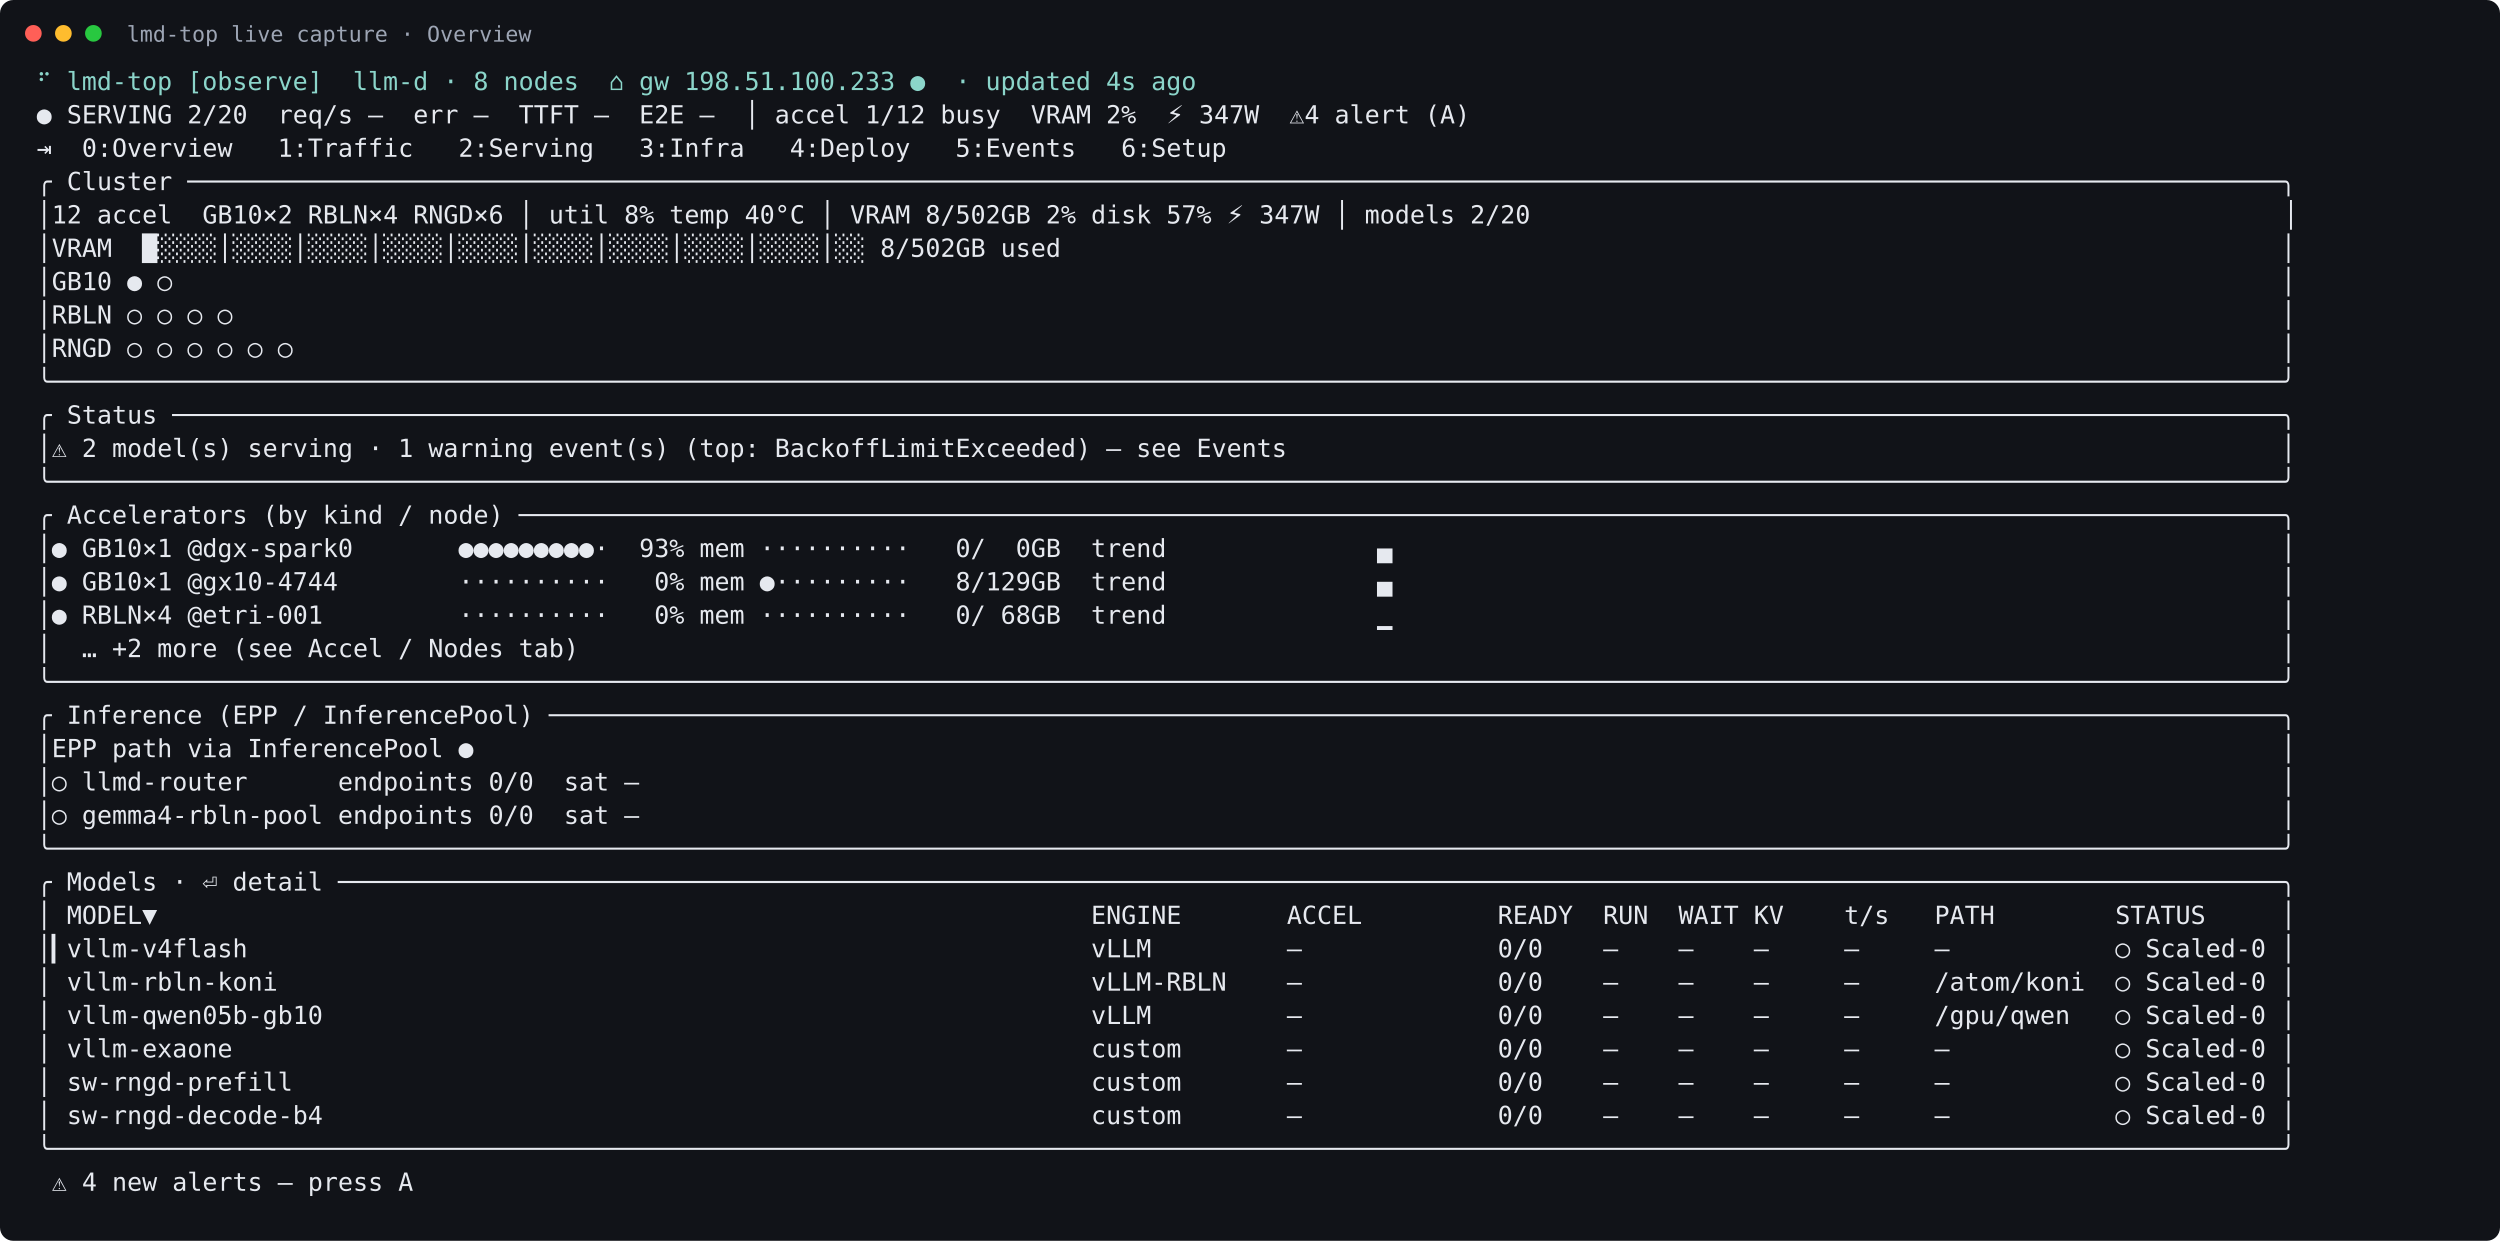
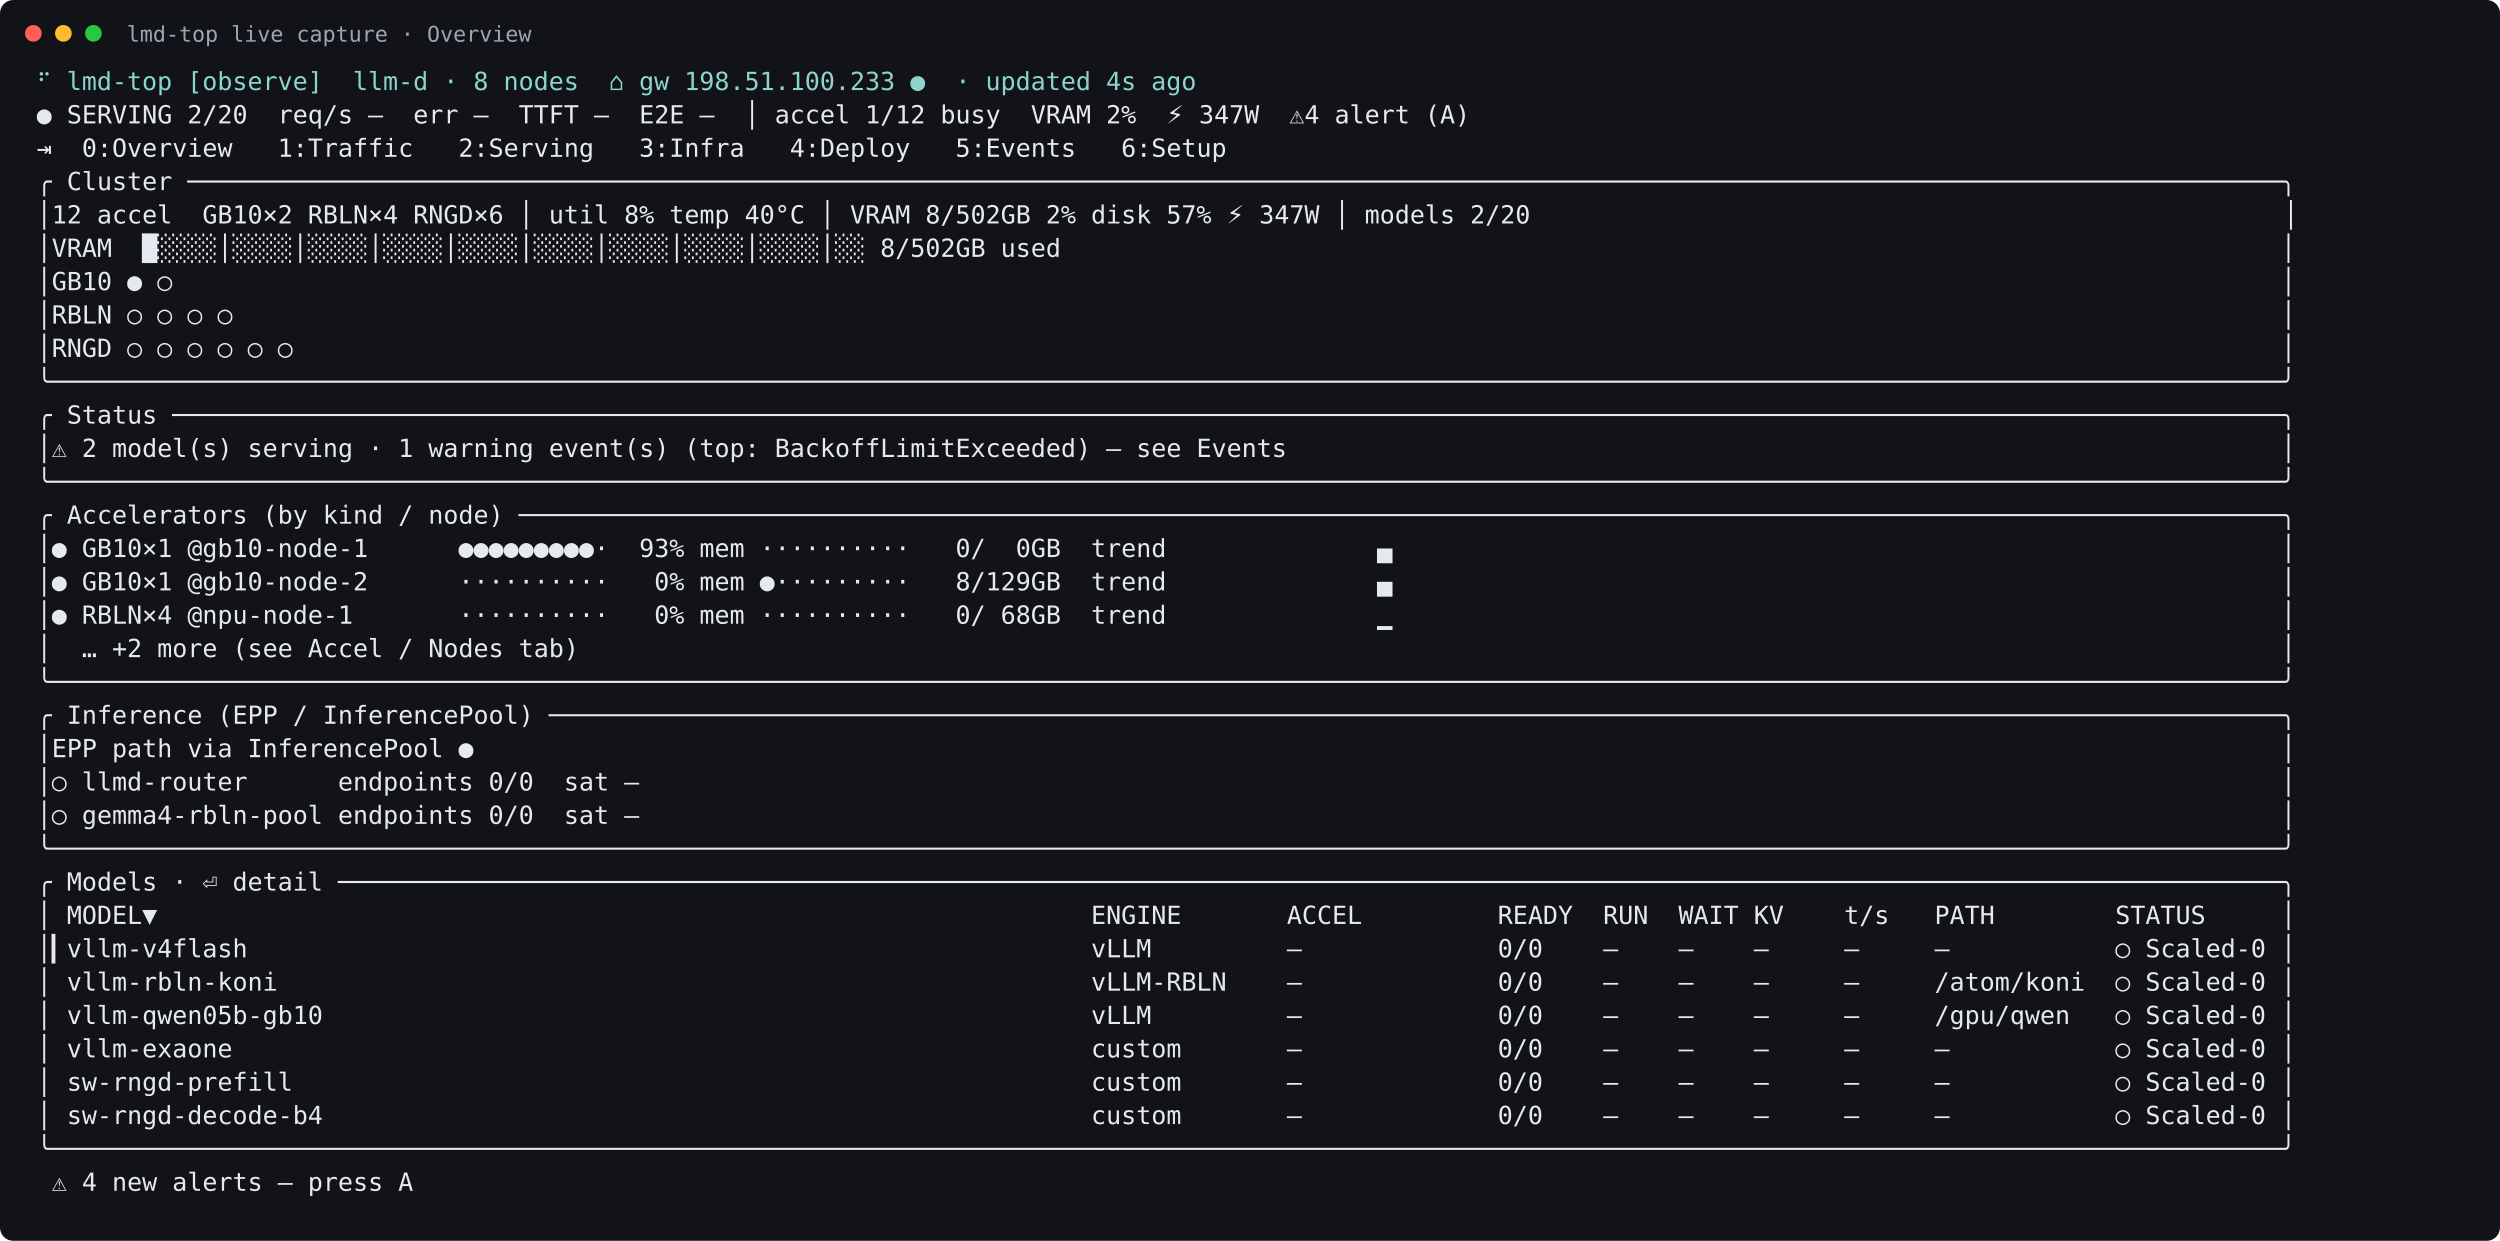
<svg xmlns="http://www.w3.org/2000/svg" width="1499" height="744" viewBox="0 0 1499 744">
  <rect width="100%" height="100%" rx="8" fill="#111318" />
  <circle cx="20" cy="20" r="5" fill="#ff5f57" />
  <circle cx="38" cy="20" r="5" fill="#febc2e" />
  <circle cx="56" cy="20" r="5" fill="#28c840" />
  <text x="76" y="25" fill="#9da5b4" font-family="DejaVu Sans Mono, monospace" font-size="13">lmd-top live capture · Overview</text>
  <text xml:space="preserve" x="22" y="54" fill="#e6e9ef" font-family="DejaVu Sans Mono, monospace" font-size="15">
    <tspan x="22" dy="0" fill="#8bd5ca">⠋ lmd-top [observe]  llm-d · 8 nodes  ⌂ gw 198.51.100.233 ●  · updated 4s ago</tspan>
    <tspan x="22" dy="20">● SERVING 2/20  req/s –  err –  TTFT –  E2E –  │ accel 1/12 busy  VRAM 2%  ⚡ 347W  ⚠4 alert (A)</tspan>
    <tspan x="22" dy="20">⇥  0:Overview   1:Traffic   2:Serving   3:Infra   4:Deploy   5:Events   6:Setup</tspan>
    <tspan x="22" dy="20">╭ Cluster ───────────────────────────────────────────────────────────────────────────────────────────────────────────────────────────────────────────╮</tspan>
    <tspan x="22" dy="20">│12 accel  GB10×2 RBLN×4 RNGD×6 │ util 8% temp 40°C │ VRAM 8/502GB 2% disk 57% ⚡ 347W │ models 2/20                                                  │</tspan>
    <tspan x="22" dy="20">│VRAM  █░░░░│░░░░│░░░░│░░░░│░░░░│░░░░│░░░░│░░░░│░░░░│░░ 8/502GB used                                                                                 │</tspan>
    <tspan x="22" dy="20">│GB10 ● ○                                                                                                                                            │</tspan>
    <tspan x="22" dy="20">│RBLN ○ ○ ○ ○                                                                                                                                        │</tspan>
    <tspan x="22" dy="20">│RNGD ○ ○ ○ ○ ○ ○                                                                                                                                    │</tspan>
    <tspan x="22" dy="20">╰────────────────────────────────────────────────────────────────────────────────────────────────────────────────────────────────────────────────────╯</tspan>
    <tspan x="22" dy="20">╭ Status ────────────────────────────────────────────────────────────────────────────────────────────────────────────────────────────────────────────╮</tspan>
    <tspan x="22" dy="20">│⚠ 2 model(s) serving · 1 warning event(s) (top: BackoffLimitExceeded) — see Events                                                                  │</tspan>
    <tspan x="22" dy="20">╰────────────────────────────────────────────────────────────────────────────────────────────────────────────────────────────────────────────────────╯</tspan>
    <tspan x="22" dy="20">╭ Accelerators (by kind / node) ─────────────────────────────────────────────────────────────────────────────────────────────────────────────────────╮</tspan>
-     <tspan x="22" dy="20">│● GB10×1 @dgx-spark0       ●●●●●●●●●·  93% mem ··········   0/  0GB  trend              ▄                                                           │</tspan>
-     <tspan x="22" dy="20">│● GB10×1 @gx10-4744        ··········   0% mem ●·········   8/129GB  trend              ▄                                                           │</tspan>
-     <tspan x="22" dy="20">│● RBLN×4 @etri-001         ··········   0% mem ··········   0/ 68GB  trend              ▁                                                           │</tspan>
+     <tspan x="22" dy="20">│● GB10×1 @gb10-node-1      ●●●●●●●●●·  93% mem ··········   0/  0GB  trend              ▄                                                           │</tspan>
+     <tspan x="22" dy="20">│● GB10×1 @gb10-node-2      ··········   0% mem ●·········   8/129GB  trend              ▄                                                           │</tspan>
+     <tspan x="22" dy="20">│● RBLN×4 @npu-node-1       ··········   0% mem ··········   0/ 68GB  trend              ▁                                                           │</tspan>
    <tspan x="22" dy="20">│  … +2 more (see Accel / Nodes tab)                                                                                                                 │</tspan>
    <tspan x="22" dy="20">╰────────────────────────────────────────────────────────────────────────────────────────────────────────────────────────────────────────────────────╯</tspan>
    <tspan x="22" dy="20">╭ Inference (EPP / InferencePool) ───────────────────────────────────────────────────────────────────────────────────────────────────────────────────╮</tspan>
    <tspan x="22" dy="20">│EPP path via InferencePool ●                                                                                                                        │</tspan>
    <tspan x="22" dy="20">│○ llmd-router      endpoints 0/0  sat –                                                                                                             │</tspan>
    <tspan x="22" dy="20">│○ gemma4-rbln-pool endpoints 0/0  sat –                                                                                                             │</tspan>
    <tspan x="22" dy="20">╰────────────────────────────────────────────────────────────────────────────────────────────────────────────────────────────────────────────────────╯</tspan>
    <tspan x="22" dy="20">╭ Models · ⏎ detail ─────────────────────────────────────────────────────────────────────────────────────────────────────────────────────────────────╮</tspan>
    <tspan x="22" dy="20">│ MODEL▼                                                              ENGINE       ACCEL         READY  RUN  WAIT KV    t/s   PATH        STATUS     │</tspan>
    <tspan x="22" dy="20">│▎vllm-v4flash                                                        vLLM         –             0/0    –    –    –     –     –           ○ Scaled-0 │</tspan>
    <tspan x="22" dy="20">│ vllm-rbln-koni                                                      vLLM-RBLN    –             0/0    –    –    –     –     /atom/koni  ○ Scaled-0 │</tspan>
    <tspan x="22" dy="20">│ vllm-qwen05b-gb10                                                   vLLM         –             0/0    –    –    –     –     /gpu/qwen   ○ Scaled-0 │</tspan>
    <tspan x="22" dy="20">│ vllm-exaone                                                         custom       –             0/0    –    –    –     –     –           ○ Scaled-0 │</tspan>
    <tspan x="22" dy="20">│ sw-rngd-prefill                                                     custom       –             0/0    –    –    –     –     –           ○ Scaled-0 │</tspan>
    <tspan x="22" dy="20">│ sw-rngd-decode-b4                                                   custom       –             0/0    –    –    –     –     –           ○ Scaled-0 │</tspan>
    <tspan x="22" dy="20">╰────────────────────────────────────────────────────────────────────────────────────────────────────────────────────────────────────────────────────╯</tspan>
    <tspan x="22" dy="20"> ⚠ 4 new alerts — press A</tspan>
  </text>
</svg>
